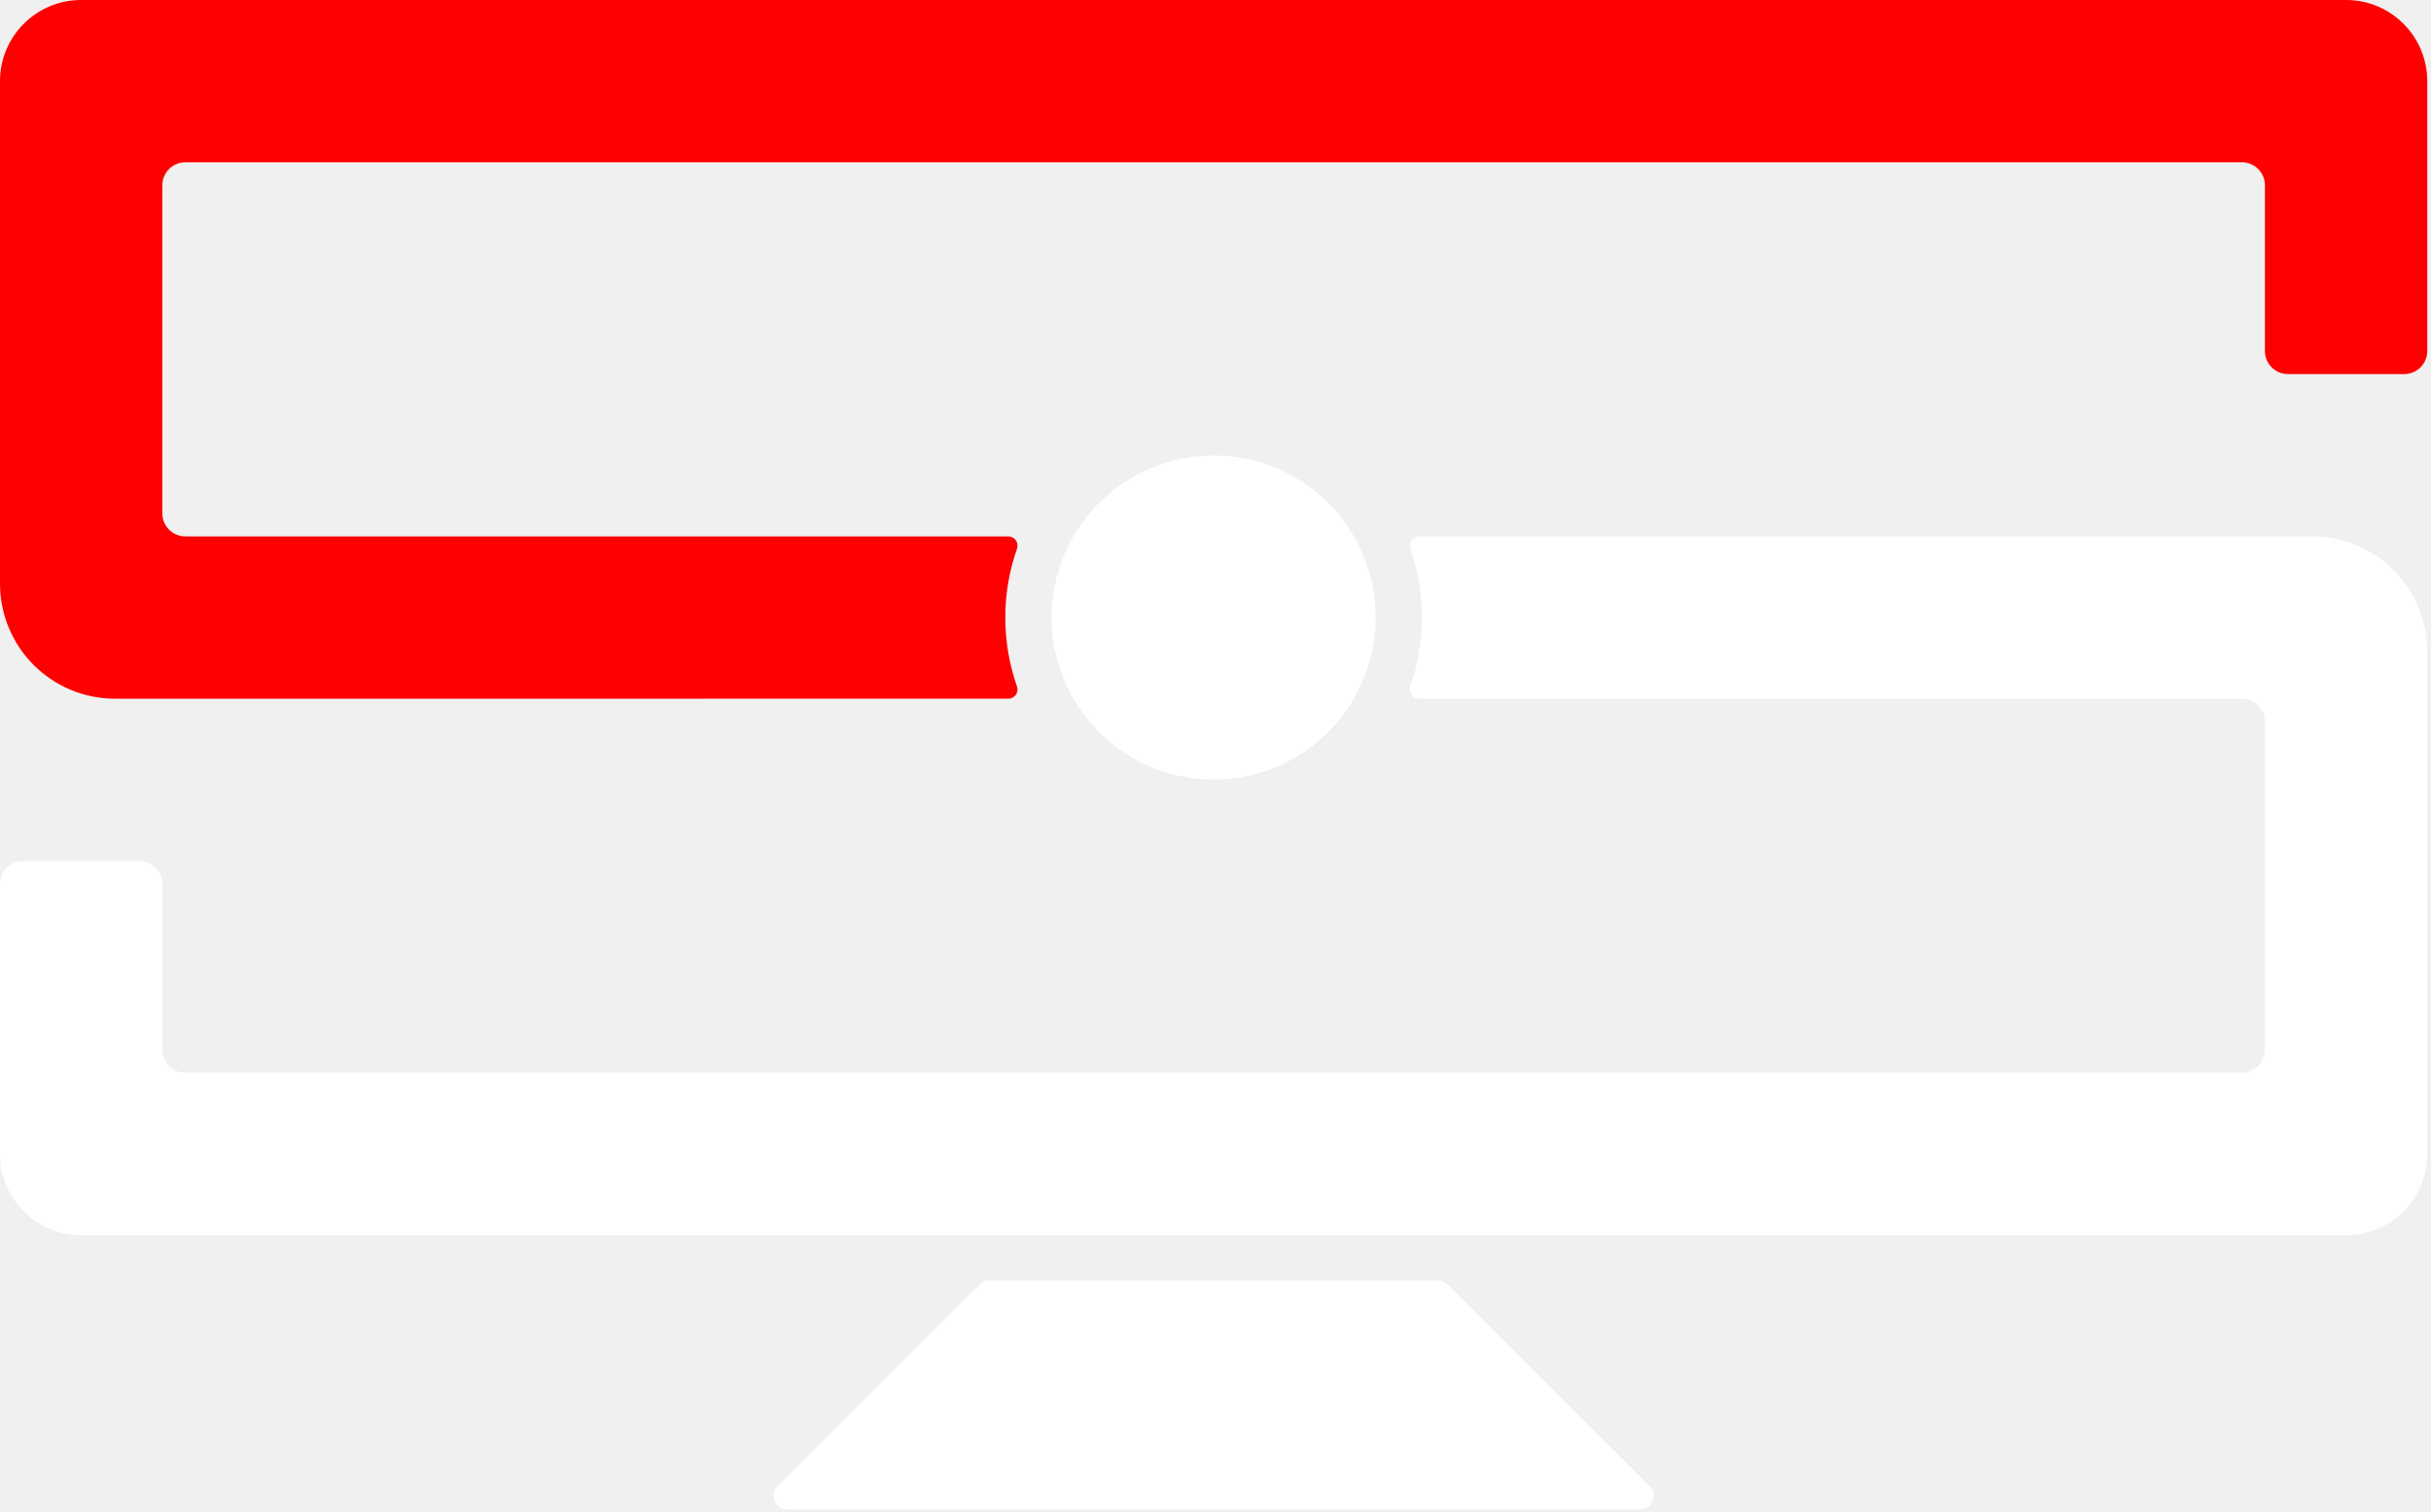
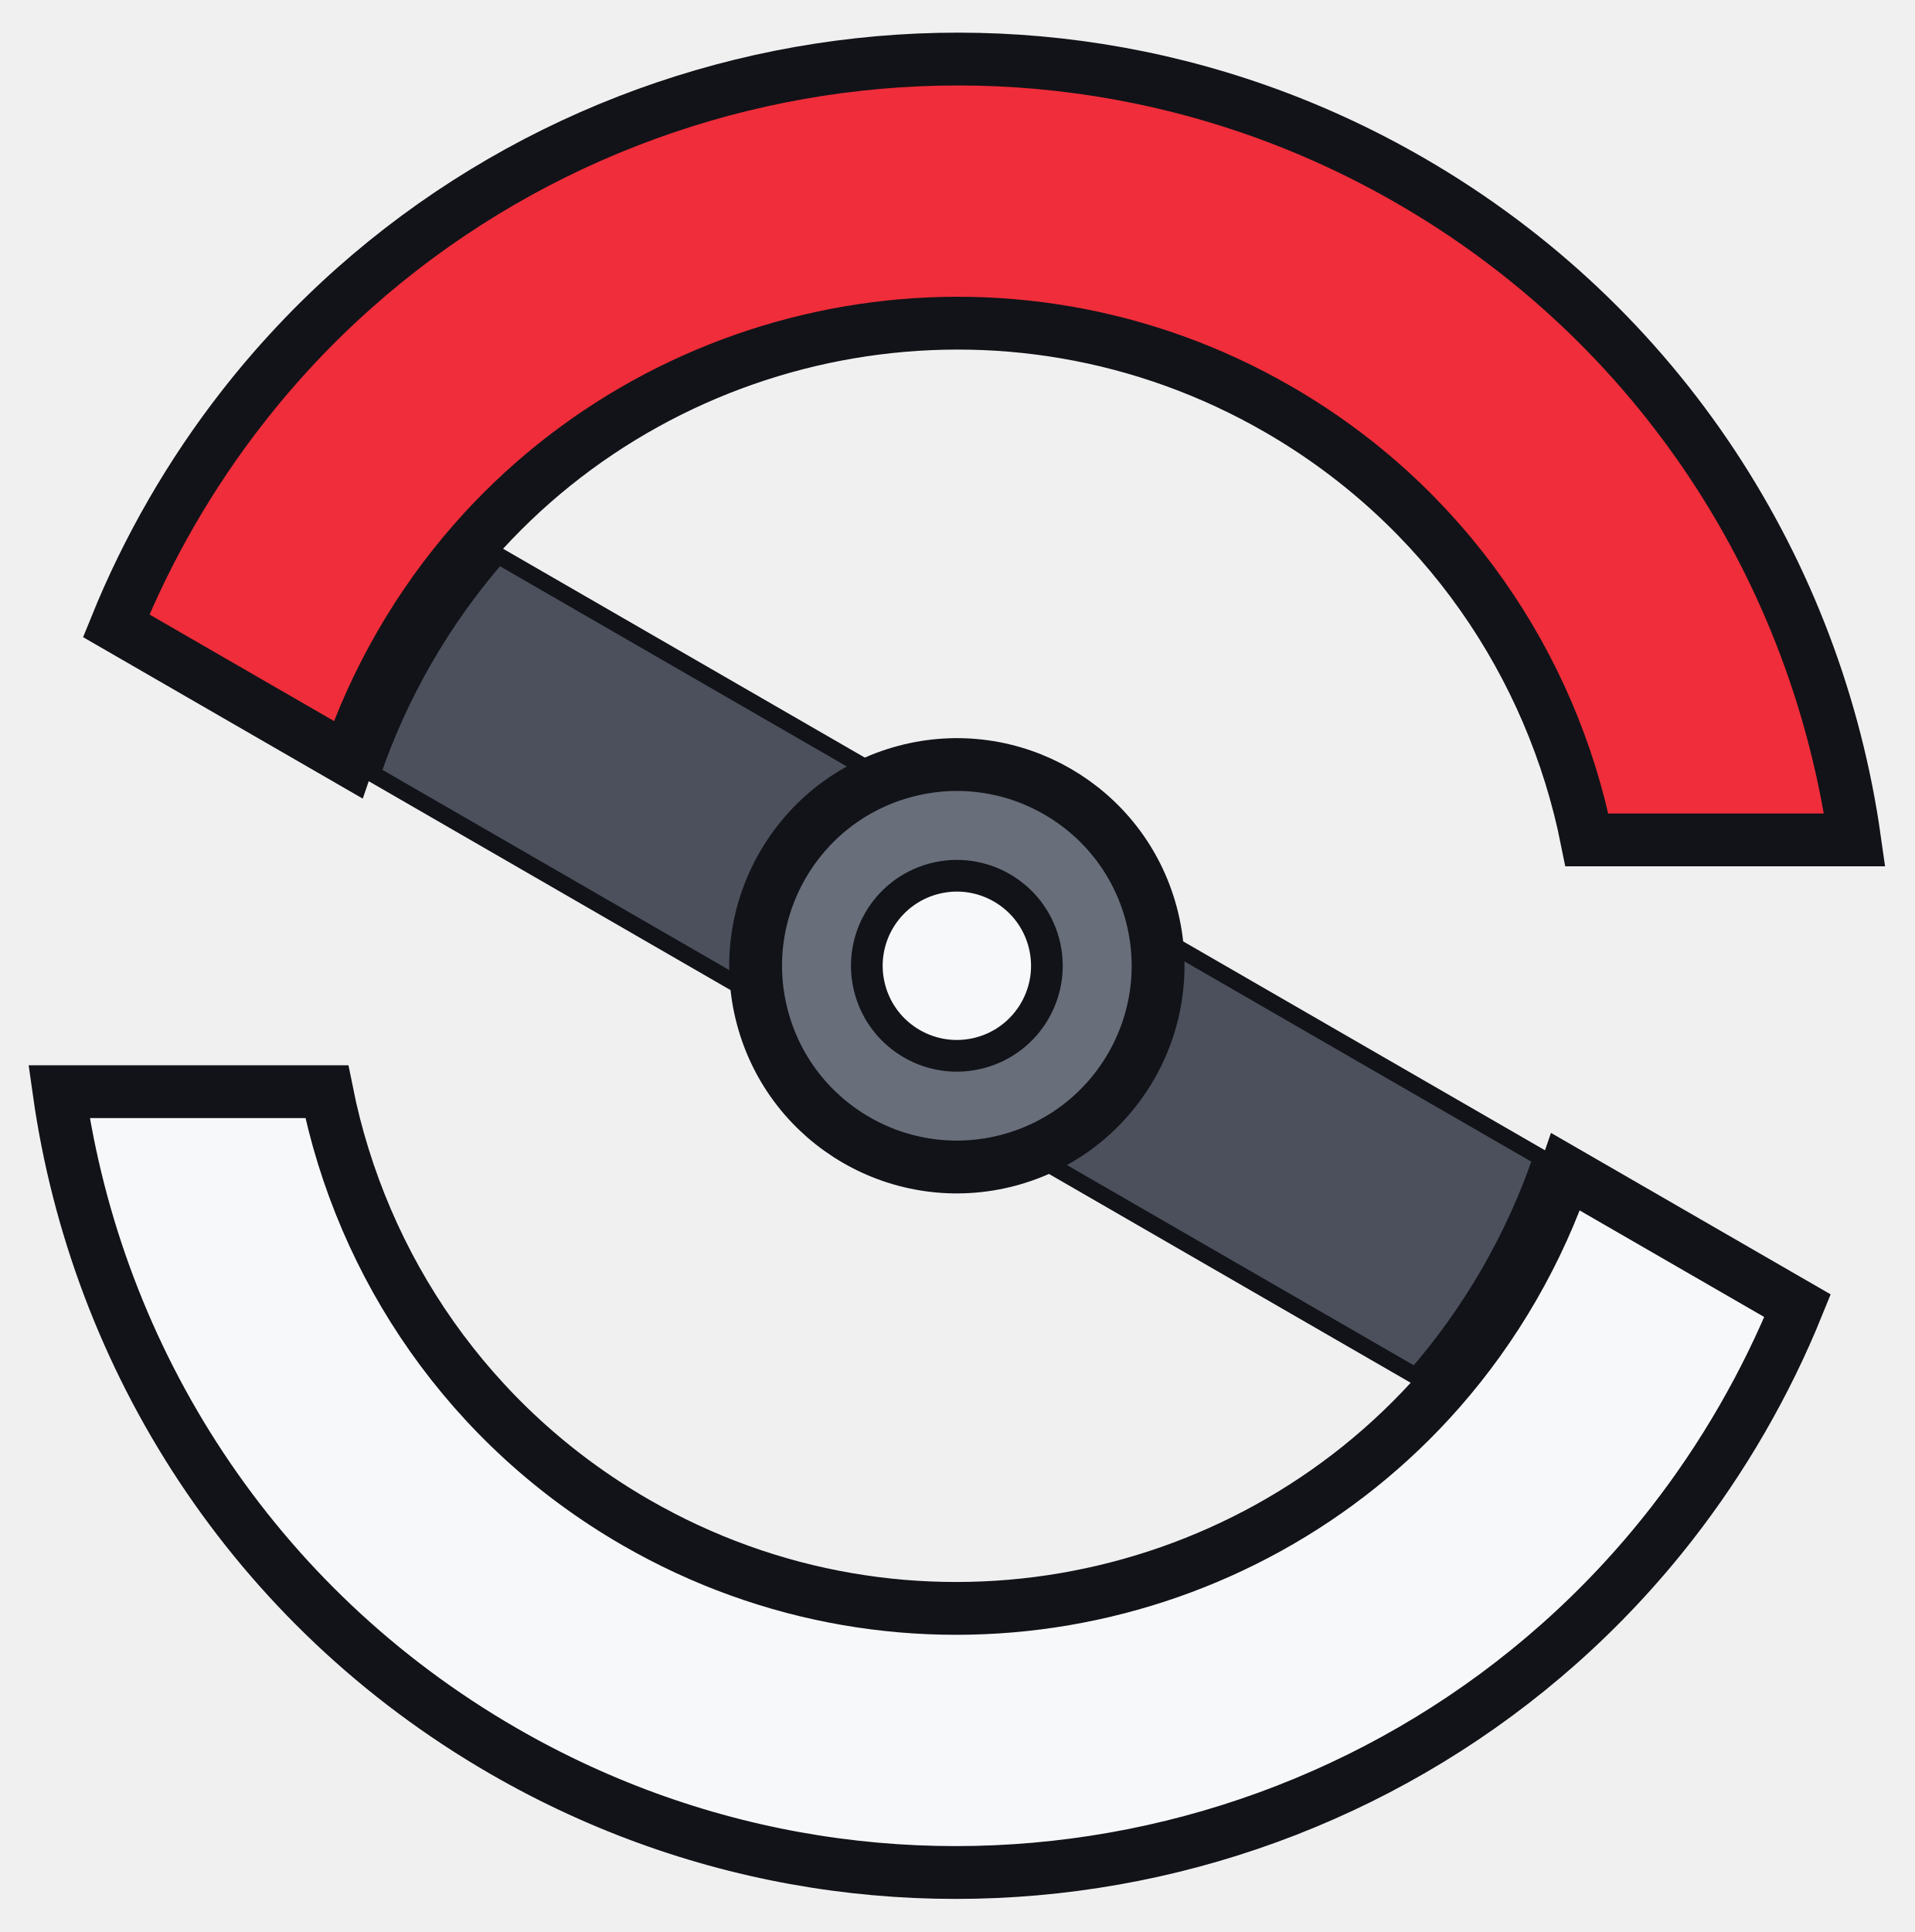
- <svg xmlns="http://www.w3.org/2000/svg" width="100%" height="100%" viewBox="0 0 624 388" version="1.1" xml:space="preserve" style="fill-rule:evenodd;clip-rule:evenodd;stroke-linejoin:round;stroke-miterlimit:2;">
-   <g transform="matrix(1,0,0,1,-360.8571,-877.8156)">
-     <g id="logo-avec-pied" transform="matrix(1,0,0,1,-327.6239,36.34215)">
-       <g transform="matrix(1.078518,0,0,1,314.3115,-67.72808)">
-         <path d="M739.534,1290.624C740.475,1291.636 740.758,1293.161 740.25,1294.486C739.742,1295.812 738.544,1296.676 737.214,1296.676C703.009,1296.676 568.53,1296.676 534.325,1296.676C532.995,1296.676 531.797,1295.812 531.289,1294.486C530.781,1293.161 531.064,1291.636 532.005,1290.624C544.596,1277.083 574.385,1245.05 580.111,1238.891C580.727,1238.229 581.562,1237.857 582.431,1237.857L689.108,1237.857C689.977,1237.857 690.812,1238.229 691.427,1238.891C697.154,1245.05 726.943,1277.083 739.534,1290.624Z" style="fill:white;" />
+ <svg xmlns="http://www.w3.org/2000/svg" width="100%" height="100%" viewBox="0 0 755 762" version="1.1" xml:space="preserve" style="fill-rule:evenodd;clip-rule:evenodd;stroke-miterlimit:1.5;">
+   <g transform="matrix(1,0,0,1,-122.6051,-119.0843)">
+     <g>
+       <g transform="matrix(0.866025,0.5,-0.5,0.866025,316.9873,-183.0127)">
+         <g transform="matrix(3.741117,0,0,0.85727,-1276.848,43.92567)">
+           <path d="M408.505,589.919C407.651,571.189 407.204,551.825 407.204,532.008C407.204,512.181 407.652,492.808 408.506,474.071L541.396,474.071C542.251,492.808 542.699,512.181 542.699,532.008C542.699,551.825 542.251,571.189 541.397,589.919L408.505,589.919Z" style="fill:rgb(75,80,92);stroke:rgb(17,19,24);stroke-width:7.68px;" />
+         </g>
+         <path d="M145.807,549.646C143.549,533.418 142.382,516.844 142.382,500C142.382,483.148 143.55,466.566 145.81,450.332C170.016,276.43 319.477,142.382 500,142.382C614.416,142.382 716.355,196.23 781.833,279.945L690.373,332.75C643.909,279.914 575.82,246.549 500,246.549C377.113,246.549 274.535,334.195 251.422,450.332C248.225,466.395 246.549,483.003 246.549,500C246.549,516.989 248.224,533.589 251.418,549.646L145.807,549.646Z" style="fill:rgb(240,45,58);stroke:rgb(17,19,24);stroke-width:20.83px;stroke-miterlimit:2;" />
+         <path d="M309.627,667.25C356.091,720.086 424.18,753.451 500,753.451C622.895,753.451 725.478,665.794 748.582,549.646C751.776,533.589 753.451,516.989 753.451,500C753.451,483.003 751.775,466.395 748.578,450.332L854.19,450.332C856.45,466.566 857.618,483.148 857.618,500C857.618,516.844 856.451,533.418 854.193,549.646C829.996,723.559 680.53,857.618 500,857.618C385.584,857.618 283.645,803.77 218.167,720.055L309.627,667.25Z" style="fill:rgb(247,248,250);stroke:rgb(17,19,24);stroke-width:20.83px;stroke-miterlimit:2;" />
+         <g transform="matrix(0.623978,0.623978,-0.623978,0.623978,523.3189,-126.8602)">
+           <circle cx="483.624" cy="520.996" r="89.919" style="fill:rgb(104,110,122);stroke:rgb(17,19,24);stroke-width:23.61px;" />
+         </g>
+         <g transform="matrix(0.279202,0.279202,-0.279202,0.279202,510.4342,219.5082)">
+           <circle cx="483.624" cy="520.996" r="89.919" style="fill:rgb(247,248,250);stroke:rgb(17,19,24);stroke-width:31.66px;" />
+         </g>
      </g>
-       <path d="M718.009,1020.833C710.177,1020.833 702.667,1017.722 697.129,1012.185C691.592,1006.647 688.481,999.137 688.481,991.306L688.481,862.307C688.481,850.801 697.808,841.473 709.314,841.473L1290.686,841.473C1302.192,841.473 1311.519,850.801 1311.519,862.307L1311.519,931.594C1311.519,934.856 1308.875,937.5 1305.614,937.5C1297.686,937.5 1283.685,937.5 1275.758,937.5C1274.192,937.5 1272.69,936.878 1271.582,935.77C1270.475,934.663 1269.852,933.161 1269.852,931.594C1269.852,921.141 1269.852,899.499 1269.852,889.046C1269.852,887.479 1269.23,885.977 1268.123,884.87C1267.015,883.762 1265.513,883.14 1263.947,883.14C1209.186,883.14 790.814,883.14 736.053,883.14C734.487,883.14 732.985,883.762 731.877,884.87C730.77,885.977 730.148,887.479 730.148,889.046C730.148,906.23 730.148,956.077 730.148,973.261C730.148,974.827 730.77,976.329 731.877,977.437C732.985,978.544 734.487,979.167 736.053,979.167C768.272,979.167 922.29,979.167 947.307,979.167C948.077,979.167 948.798,979.542 949.24,980.172C949.683,980.803 949.79,981.609 949.528,982.333C947.582,987.863 946.528,993.809 946.528,1000C946.528,1006.191 947.582,1012.137 949.521,1017.67C949.782,1018.391 949.675,1019.195 949.234,1019.823C948.794,1020.451 948.074,1020.825 947.307,1020.825C923.373,1020.833 780.708,1020.833 718.009,1020.833Z" style="fill:rgb(255,0,0);" />
-       <g transform="matrix(0.898994,0,0,0.898994,395.5376,68.33418)">
-         <path d="M626.116,1036.342C626.116,1029.95 627.415,1023.859 629.764,1018.319C636.796,1001.73 653.237,990.082 672.376,990.082C691.516,990.082 707.956,1001.73 714.988,1018.319C717.337,1023.859 718.636,1029.95 718.636,1036.342C718.636,1042.734 717.337,1048.825 714.988,1054.366C707.956,1070.954 691.516,1082.602 672.376,1082.602C653.237,1082.602 636.796,1070.954 629.764,1054.366C627.415,1048.825 626.116,1042.734 626.116,1036.342Z" style="fill:white;" />
-       </g>
-       <path d="M1050.479,982.33C1050.218,981.609 1050.325,980.805 1050.766,980.177C1051.206,979.549 1051.926,979.175 1052.693,979.175C1076.627,979.167 1219.292,979.167 1281.991,979.167C1289.823,979.167 1297.333,982.278 1302.871,987.815C1308.408,993.353 1311.519,1000.863 1311.519,1008.694L1311.519,1137.693C1311.519,1149.199 1302.192,1158.527 1290.686,1158.527L709.314,1158.527C697.808,1158.527 688.481,1149.199 688.481,1137.693L688.481,1068.406C688.481,1065.144 691.125,1062.5 694.386,1062.5C702.314,1062.5 716.315,1062.5 724.242,1062.5C727.504,1062.5 730.148,1065.144 730.148,1068.406C730.148,1078.859 730.148,1100.501 730.148,1110.954C730.148,1112.521 730.77,1114.023 731.877,1115.13C732.985,1116.238 734.487,1116.86 736.053,1116.86C790.814,1116.86 1209.186,1116.86 1263.947,1116.86C1265.513,1116.86 1267.015,1116.238 1268.123,1115.13C1269.23,1114.023 1269.852,1112.521 1269.852,1110.954C1269.852,1093.77 1269.852,1043.923 1269.852,1026.739C1269.852,1025.173 1269.23,1023.671 1268.123,1022.563C1267.015,1021.456 1265.513,1020.833 1263.947,1020.833C1231.728,1020.833 1077.71,1020.833 1052.693,1020.833C1051.923,1020.833 1051.202,1020.458 1050.76,1019.828C1050.317,1019.197 1050.21,1018.391 1050.472,1017.667C1052.418,1012.137 1053.472,1006.191 1053.472,1000C1053.472,993.809 1052.418,987.863 1050.479,982.33Z" style="fill:white;" />
    </g>
  </g>
</svg>
